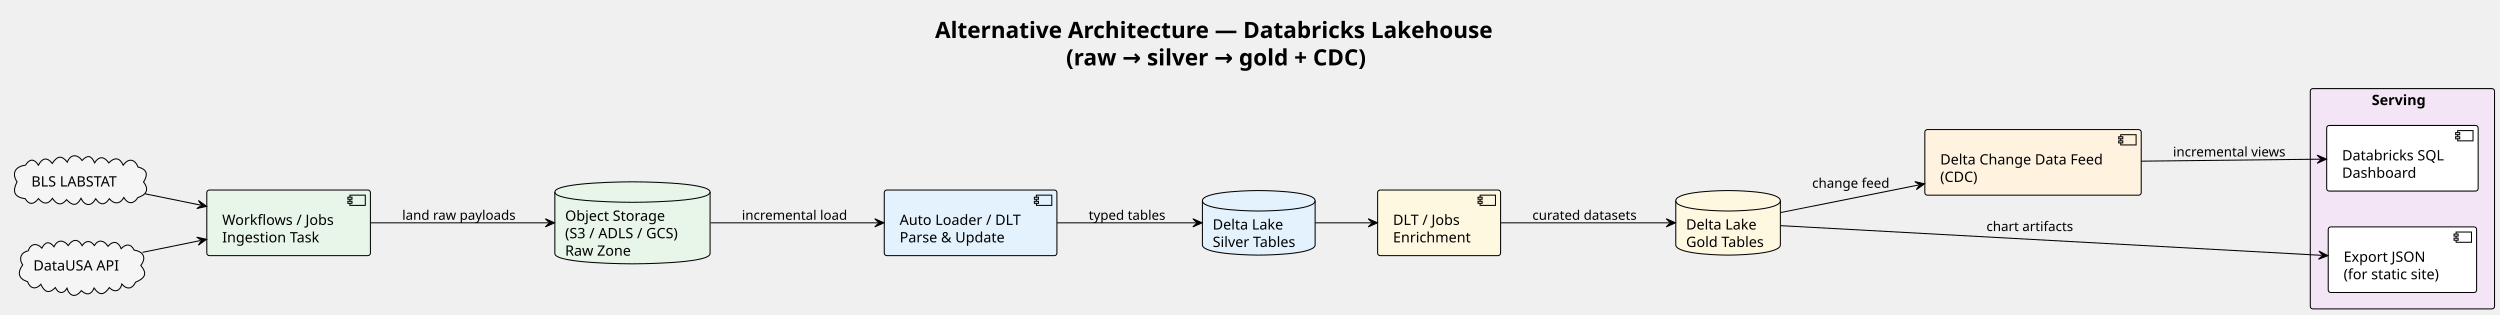
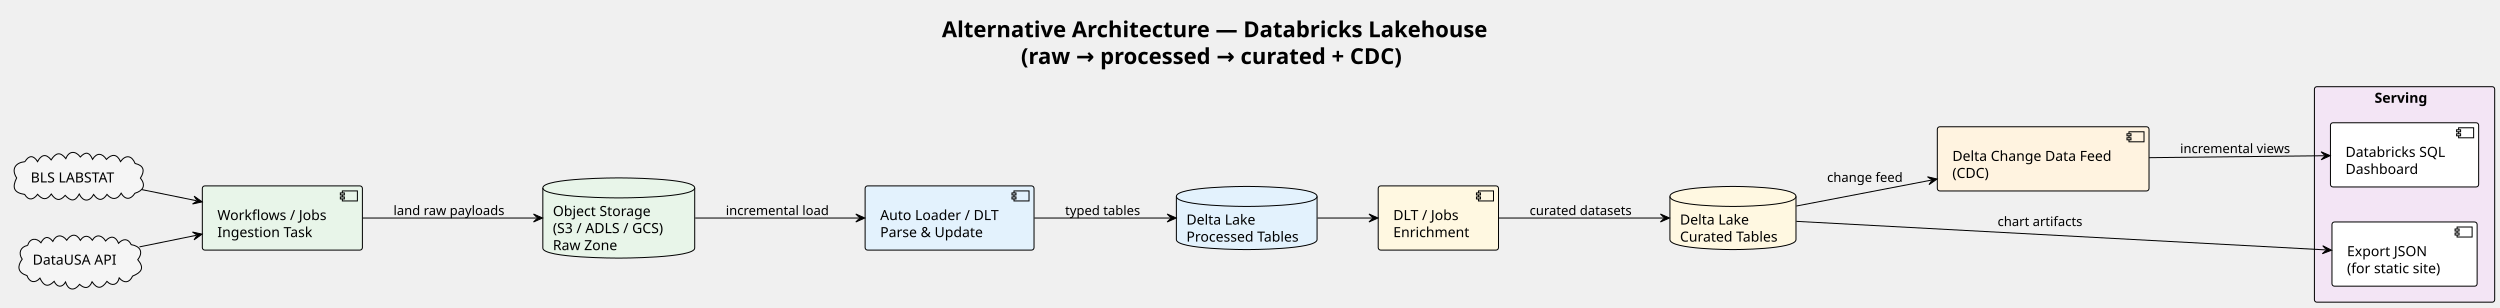
- <svg xmlns="http://www.w3.org/2000/svg" contentStyleType="text/css" data-diagram-type="DESCRIPTION" height="307px" preserveAspectRatio="none" style="width:2440px;height:307px;background:#FFFFFF;" version="1.1" viewBox="0 0 2440 307" width="2440px" zoomAndPan="magnify">
+ <svg xmlns="http://www.w3.org/2000/svg" contentStyleType="text/css" data-diagram-type="DESCRIPTION" height="307px" preserveAspectRatio="none" style="width:2494px;height:307px;background:#FFFFFF;" version="1.1" viewBox="0 0 2494 307" width="2494px" zoomAndPan="magnify">
  <defs />
  <g>
    <g class="title" data-source-line="3">
-       <text fill="#000000" font-family="Verdana" font-size="22" font-weight="bold" lengthAdjust="spacing" textLength="606.493" x="912.587" y="37.118">Alternative Architecture — Databricks Lakehouse</text>
-       <text fill="#000000" font-family="Verdana" font-size="22" font-weight="bold" lengthAdjust="spacing" textLength="350.711" x="1040.479" y="63.855">(raw → silver → gold + CDC)</text>
+       <text fill="#000000" font-family="Verdana" font-size="22" font-weight="bold" lengthAdjust="spacing" textLength="606.493" x="939.602" y="37.118">Alternative Architecture — Databricks Lakehouse</text>
+       <text fill="#000000" font-family="Verdana" font-size="22" font-weight="bold" lengthAdjust="spacing" textLength="448.723" x="1018.488" y="63.855">(raw → processed → curated + CDC)</text>
    </g>
    <g class="cluster" data-qualified-name="Serving" data-source-line="17" id="ent0011">
-       <rect fill="#F3E5F5" height="215" rx="2.5" ry="2.5" style="stroke:#000000;stroke-width:1;" width="179.83" x="2254.838" y="86.475" />
-       <text fill="#000000" font-family="Verdana" font-size="14" font-weight="bold" lengthAdjust="spacing" textLength="59.849" x="2314.829" y="102.55">Serving</text>
+       <rect fill="#F3E5F5" height="215" rx="2.5" ry="2.5" style="stroke:#000000;stroke-width:1;" width="179.84" x="2308.858" y="86.475" />
+       <text fill="#000000" font-family="Verdana" font-size="14" font-weight="bold" lengthAdjust="spacing" textLength="59.849" x="2368.854" y="102.55">Serving</text>
    </g>
    <g class="entity" data-qualified-name="Serving.DBSQL" data-source-line="18" id="ent0012">
-       <rect fill="#FFFFFF" height="64.029" rx="2.5" ry="2.5" style="stroke:#000000;stroke-width:1;" width="147.837" x="2270.838" y="122.465" />
-       <rect fill="#FFFFFF" height="10" style="stroke:#000000;stroke-width:1;" width="15" x="2398.675" y="127.465" />
-       <rect fill="#FFFFFF" height="2" style="stroke:#000000;stroke-width:1;" width="4" x="2396.675" y="129.465" />
-       <rect fill="#FFFFFF" height="2" style="stroke:#000000;stroke-width:1;" width="4" x="2396.675" y="133.465" />
-       <text fill="#000000" font-family="Verdana" font-size="14" lengthAdjust="spacing" textLength="107.837" x="2285.838" y="156.54">Databricks SQL</text>
-       <text fill="#000000" font-family="Verdana" font-size="14" lengthAdjust="spacing" textLength="75.674" x="2285.838" y="173.554">Dashboard</text>
+       <rect fill="#FFFFFF" height="64.029" rx="2.5" ry="2.5" style="stroke:#000000;stroke-width:1;" width="147.837" x="2324.858" y="122.465" />
+       <rect fill="#FFFFFF" height="10" style="stroke:#000000;stroke-width:1;" width="15" x="2452.695" y="127.465" />
+       <rect fill="#FFFFFF" height="2" style="stroke:#000000;stroke-width:1;" width="4" x="2450.695" y="129.465" />
+       <rect fill="#FFFFFF" height="2" style="stroke:#000000;stroke-width:1;" width="4" x="2450.695" y="133.465" />
+       <text fill="#000000" font-family="Verdana" font-size="14" lengthAdjust="spacing" textLength="107.837" x="2339.858" y="156.54">Databricks SQL</text>
+       <text fill="#000000" font-family="Verdana" font-size="14" lengthAdjust="spacing" textLength="75.674" x="2339.858" y="173.554">Dashboard</text>
    </g>
    <g class="entity" data-qualified-name="Serving.Export" data-source-line="19" id="ent0013">
-       <rect fill="#FFFFFF" height="64.029" rx="2.5" ry="2.5" style="stroke:#000000;stroke-width:1;" width="144.815" x="2272.348" y="221.465" />
-       <rect fill="#FFFFFF" height="10" style="stroke:#000000;stroke-width:1;" width="15" x="2397.164" y="226.465" />
-       <rect fill="#FFFFFF" height="2" style="stroke:#000000;stroke-width:1;" width="4" x="2395.164" y="228.465" />
-       <rect fill="#FFFFFF" height="2" style="stroke:#000000;stroke-width:1;" width="4" x="2395.164" y="232.465" />
-       <text fill="#000000" font-family="Verdana" font-size="14" lengthAdjust="spacing" textLength="88.197" x="2287.348" y="255.54">Export JSON</text>
-       <text fill="#000000" font-family="Verdana" font-size="14" lengthAdjust="spacing" textLength="104.815" x="2287.348" y="272.555">(for static site)</text>
+       <rect fill="#FFFFFF" height="64.029" rx="2.5" ry="2.5" style="stroke:#000000;stroke-width:1;" width="144.815" x="2326.368" y="221.465" />
+       <rect fill="#FFFFFF" height="10" style="stroke:#000000;stroke-width:1;" width="15" x="2451.184" y="226.465" />
+       <rect fill="#FFFFFF" height="2" style="stroke:#000000;stroke-width:1;" width="4" x="2449.184" y="228.465" />
+       <rect fill="#FFFFFF" height="2" style="stroke:#000000;stroke-width:1;" width="4" x="2449.184" y="232.465" />
+       <text fill="#000000" font-family="Verdana" font-size="14" lengthAdjust="spacing" textLength="88.197" x="2341.368" y="255.54">Export JSON</text>
+       <text fill="#000000" font-family="Verdana" font-size="14" lengthAdjust="spacing" textLength="104.815" x="2341.368" y="272.555">(for static site)</text>
    </g>
    <g class="entity" data-qualified-name="BLS" data-source-line="5" id="ent0002">
      <path d="M24.897,161.273 C28.819,154.68 33.494,154.692 37.472,161.219 C41.006,154.46 45.783,152.781 51.031,159.494 C55.577,152.507 59.914,150.934 65.688,158.236 C68.822,150.234 75.406,150.307 80.15,156.608 C85.603,150.724 89.315,151.912 92.318,158.921 C96.693,151.983 101.882,152.656 106.176,159.006 C111.667,153.308 116.795,153.527 120.224,161.176 C125.408,154.055 131.549,155.032 134.768,163.063 C143.786,165.207 144.65,170.561 140.089,177.656 C146.031,185.149 142.546,190.383 134.567,192.8 C130.489,199.338 124.916,199.676 120.864,192.774 C117.175,199.418 111.467,199.672 106.732,193.971 C102.383,200.572 97.829,200.48 93.407,194.046 C89.14,201.704 82.841,201.357 79.045,193.606 C74.838,201.551 70.506,200.799 65.025,194.897 C59.636,201.255 55.371,199.746 51.165,193.587 C46.68,200.121 42.22,199.276 37.494,193.863 C33.503,199.22 28.68,200.751 24.602,193.957 C13.496,192.315 12.016,186.755 16.607,177.491 C11,168.734 15.319,162.268 24.897,161.273" fill="#F5F5F5" style="stroke:#000000;stroke-width:1;" />
      <text fill="#000000" font-family="Verdana" font-size="14" lengthAdjust="spacing" textLength="95.238" x="30.598" y="182.04">BLS LABSTAT</text>
    </g>
    <g class="entity" data-qualified-name="DataUSA" data-source-line="6" id="ent0003">
      <path d="M27.555,244.855 C29.741,237.595 36.114,236.832 40.85,242.16 C44.16,236.024 47.989,234.875 52.684,240.802 C56.045,233.686 62.118,233.784 66.57,239.635 C70.751,233.451 76.097,232.49 80.185,239.73 C83.784,234.341 88.409,234.459 92.104,239.621 C96.272,232.922 101.897,234.799 105.346,240.395 C110.451,234.5 115.441,235.734 118.265,242.688 C122.669,237.934 127.726,237.548 130.902,244.065 C139.635,245.439 143.401,251.283 137.426,259.058 C144.573,267.57 140.847,271.891 132.261,275.445 C129.13,282.278 123.789,282.929 118.931,277.292 C117.313,284.322 111.71,285.909 106.677,280.717 C101.696,287.892 97.255,289.018 91.845,281.14 C88.925,287.974 84.668,288.446 79.375,283.695 C74.106,290.666 68.09,289.689 65.354,281.372 C61.913,287.397 56.749,286.589 54.023,280.692 C47.45,287.363 43.284,284.787 39.862,277.496 C34.942,283.046 29.359,281.777 26.9,274.924 C17.595,271.956 16.952,265.712 22.127,258.529 C18.067,252.69 20.263,246.186 27.555,244.855" fill="#F5F5F5" style="stroke:#000000;stroke-width:1;" />
      <text fill="#000000" font-family="Verdana" font-size="14" lengthAdjust="spacing" textLength="91.335" x="32.548" y="264.04">DataUSA API</text>
    </g>
    <g class="entity" data-qualified-name="Raw" data-source-line="8" id="ent0004">
      <path d="M541.528,187.455 C541.528,177.455 617.283,177.455 617.283,177.455 C617.283,177.455 693.038,177.455 693.038,187.455 L693.038,247.499 C693.038,257.499 617.283,257.499 617.283,257.499 C617.283,257.499 541.528,257.499 541.528,247.499 L541.528,187.455" fill="#E8F5E9" style="stroke:#000000;stroke-width:1;" />
      <path d="M541.528,187.455 C541.528,197.455 617.283,197.455 617.283,197.455 C617.283,197.455 693.038,197.455 693.038,187.455" fill="none" style="stroke:#000000;stroke-width:1;" />
      <text fill="#000000" font-family="Verdana" font-size="14" lengthAdjust="spacing" textLength="105.663" x="551.528" y="215.53">Object Storage</text>
      <text fill="#000000" font-family="Verdana" font-size="14" lengthAdjust="spacing" textLength="131.51" x="551.528" y="232.544">(S3 / ADLS / GCS)</text>
      <text fill="#000000" font-family="Verdana" font-size="14" lengthAdjust="spacing" textLength="69.809" x="551.528" y="249.559">Raw Zone</text>
    </g>
-     <g class="entity" data-qualified-name="Silver" data-source-line="9" id="ent0005">
-       <path d="M1173.548,195.965 C1173.548,185.965 1228.553,185.965 1228.553,185.965 C1228.553,185.965 1283.557,185.965 1283.557,195.965 L1283.557,238.994 C1283.557,248.994 1228.553,248.994 1228.553,248.994 C1228.553,248.994 1173.548,248.994 1173.548,238.994 L1173.548,195.965" fill="#E3F2FD" style="stroke:#000000;stroke-width:1;" />
-       <path d="M1173.548,195.965 C1173.548,205.965 1228.553,205.965 1228.553,205.965 C1228.553,205.965 1283.557,205.965 1283.557,195.965" fill="none" style="stroke:#000000;stroke-width:1;" />
+     <g class="entity" data-qualified-name="Processed" data-source-line="9" id="ent0005">
+       <path d="M1173.548,195.965 C1173.548,185.965 1243.725,185.965 1243.725,185.965 C1243.725,185.965 1313.902,185.965 1313.902,195.965 L1313.902,238.994 C1313.902,248.994 1243.725,248.994 1243.725,248.994 C1243.725,248.994 1173.548,248.994 1173.548,238.994 L1173.548,195.965" fill="#E3F2FD" style="stroke:#000000;stroke-width:1;" />
+       <path d="M1173.548,195.965 C1173.548,205.965 1243.725,205.965 1243.725,205.965 C1243.725,205.965 1313.902,205.965 1313.902,195.965" fill="none" style="stroke:#000000;stroke-width:1;" />
      <text fill="#000000" font-family="Verdana" font-size="14" lengthAdjust="spacing" textLength="74.642" x="1183.548" y="224.04">Delta Lake</text>
-       <text fill="#000000" font-family="Verdana" font-size="14" lengthAdjust="spacing" textLength="90.009" x="1183.548" y="241.054">Silver Tables</text>
+       <text fill="#000000" font-family="Verdana" font-size="14" lengthAdjust="spacing" textLength="120.353" x="1183.548" y="241.054">Processed Tables</text>
    </g>
-     <g class="entity" data-qualified-name="Gold" data-source-line="10" id="ent0006">
-       <path d="M1635.568,195.965 C1635.568,185.965 1686.604,185.965 1686.604,185.965 C1686.604,185.965 1737.64,185.965 1737.64,195.965 L1737.64,238.994 C1737.64,248.994 1686.604,248.994 1686.604,248.994 C1686.604,248.994 1635.568,248.994 1635.568,238.994 L1635.568,195.965" fill="#FFF8E1" style="stroke:#000000;stroke-width:1;" />
-       <path d="M1635.568,195.965 C1635.568,205.965 1686.604,205.965 1686.604,205.965 C1686.604,205.965 1737.64,205.965 1737.64,195.965" fill="none" style="stroke:#000000;stroke-width:1;" />
-       <text fill="#000000" font-family="Verdana" font-size="14" lengthAdjust="spacing" textLength="74.642" x="1645.568" y="224.04">Delta Lake</text>
-       <text fill="#000000" font-family="Verdana" font-size="14" lengthAdjust="spacing" textLength="82.072" x="1645.568" y="241.054">Gold Tables</text>
+     <g class="entity" data-qualified-name="Curated" data-source-line="10" id="ent0006">
+       <path d="M1665.918,195.965 C1665.918,185.965 1728.794,185.965 1728.794,185.965 C1728.794,185.965 1791.67,185.965 1791.67,195.965 L1791.67,238.994 C1791.67,248.994 1728.794,248.994 1728.794,248.994 C1728.794,248.994 1665.918,248.994 1665.918,238.994 L1665.918,195.965" fill="#FFF8E1" style="stroke:#000000;stroke-width:1;" />
+       <path d="M1665.918,195.965 C1665.918,205.965 1728.794,205.965 1728.794,205.965 C1728.794,205.965 1791.67,205.965 1791.67,195.965" fill="none" style="stroke:#000000;stroke-width:1;" />
+       <text fill="#000000" font-family="Verdana" font-size="14" lengthAdjust="spacing" textLength="74.642" x="1675.918" y="224.04">Delta Lake</text>
+       <text fill="#000000" font-family="Verdana" font-size="14" lengthAdjust="spacing" textLength="105.752" x="1675.918" y="241.054">Curated Tables</text>
    </g>
    <g class="entity" data-qualified-name="Ingest" data-source-line="12" id="ent0007">
      <rect fill="#E8F5E9" height="64.029" rx="2.5" ry="2.5" style="stroke:#000000;stroke-width:1;" width="159.69" x="201.838" y="185.465" />
      <rect fill="#E8F5E9" height="10" style="stroke:#000000;stroke-width:1;" width="15" x="341.529" y="190.465" />
      <rect fill="#E8F5E9" height="2" style="stroke:#000000;stroke-width:1;" width="4" x="339.529" y="192.465" />
      <rect fill="#E8F5E9" height="2" style="stroke:#000000;stroke-width:1;" width="4" x="339.529" y="196.465" />
      <text fill="#000000" font-family="Verdana" font-size="14" lengthAdjust="spacing" textLength="119.69" x="216.838" y="219.54">Workflows / Jobs</text>
      <text fill="#000000" font-family="Verdana" font-size="14" lengthAdjust="spacing" textLength="103.359" x="216.838" y="236.554">Ingestion Task</text>
    </g>
    <g class="entity" data-qualified-name="Parse" data-source-line="13" id="ent0008">
      <rect fill="#E3F2FD" height="64.029" rx="2.5" ry="2.5" style="stroke:#000000;stroke-width:1;" width="168.509" x="863.038" y="185.465" />
      <rect fill="#E3F2FD" height="10" style="stroke:#000000;stroke-width:1;" width="15" x="1011.547" y="190.465" />
      <rect fill="#E3F2FD" height="2" style="stroke:#000000;stroke-width:1;" width="4" x="1009.547" y="192.465" />
      <rect fill="#E3F2FD" height="2" style="stroke:#000000;stroke-width:1;" width="4" x="1009.547" y="196.465" />
      <text fill="#000000" font-family="Verdana" font-size="14" lengthAdjust="spacing" textLength="128.509" x="878.038" y="219.54">Auto Loader / DLT</text>
      <text fill="#000000" font-family="Verdana" font-size="14" lengthAdjust="spacing" textLength="108.432" x="878.038" y="236.554">Parse &amp; Update</text>
    </g>
    <g class="entity" data-qualified-name="Enrich" data-source-line="14" id="ent0009">
-       <rect fill="#FFF8E1" height="64.029" rx="2.5" ry="2.5" style="stroke:#000000;stroke-width:1;" width="120.015" x="1344.558" y="185.465" />
-       <rect fill="#FFF8E1" height="10" style="stroke:#000000;stroke-width:1;" width="15" x="1444.573" y="190.465" />
-       <rect fill="#FFF8E1" height="2" style="stroke:#000000;stroke-width:1;" width="4" x="1442.573" y="192.465" />
-       <rect fill="#FFF8E1" height="2" style="stroke:#000000;stroke-width:1;" width="4" x="1442.573" y="196.465" />
-       <text fill="#000000" font-family="Verdana" font-size="14" lengthAdjust="spacing" textLength="74.286" x="1359.558" y="219.54">DLT / Jobs</text>
-       <text fill="#000000" font-family="Verdana" font-size="14" lengthAdjust="spacing" textLength="80.015" x="1359.558" y="236.554">Enrichment</text>
+       <rect fill="#FFF8E1" height="64.029" rx="2.5" ry="2.5" style="stroke:#000000;stroke-width:1;" width="120.015" x="1374.898" y="185.465" />
+       <rect fill="#FFF8E1" height="10" style="stroke:#000000;stroke-width:1;" width="15" x="1474.913" y="190.465" />
+       <rect fill="#FFF8E1" height="2" style="stroke:#000000;stroke-width:1;" width="4" x="1472.913" y="192.465" />
+       <rect fill="#FFF8E1" height="2" style="stroke:#000000;stroke-width:1;" width="4" x="1472.913" y="196.465" />
+       <text fill="#000000" font-family="Verdana" font-size="14" lengthAdjust="spacing" textLength="74.286" x="1389.898" y="219.54">DLT / Jobs</text>
+       <text fill="#000000" font-family="Verdana" font-size="14" lengthAdjust="spacing" textLength="80.015" x="1389.898" y="236.554">Enrichment</text>
    </g>
    <g class="entity" data-qualified-name="CDF" data-source-line="15" id="ent0010">
-       <rect fill="#FFF3E0" height="64.029" rx="2.5" ry="2.5" style="stroke:#000000;stroke-width:1;" width="211.192" x="1878.638" y="126.465" />
-       <rect fill="#FFF3E0" height="10" style="stroke:#000000;stroke-width:1;" width="15" x="2069.831" y="131.465" />
-       <rect fill="#FFF3E0" height="2" style="stroke:#000000;stroke-width:1;" width="4" x="2067.831" y="133.465" />
-       <rect fill="#FFF3E0" height="2" style="stroke:#000000;stroke-width:1;" width="4" x="2067.831" y="137.465" />
-       <text fill="#000000" font-family="Verdana" font-size="14" lengthAdjust="spacing" textLength="171.192" x="1893.638" y="160.54">Delta Change Data Feed</text>
-       <text fill="#000000" font-family="Verdana" font-size="14" lengthAdjust="spacing" textLength="43.053" x="1893.638" y="177.554">(CDC)</text>
+       <rect fill="#FFF3E0" height="64.029" rx="2.5" ry="2.5" style="stroke:#000000;stroke-width:1;" width="211.192" x="1932.668" y="126.465" />
+       <rect fill="#FFF3E0" height="10" style="stroke:#000000;stroke-width:1;" width="15" x="2123.861" y="131.465" />
+       <rect fill="#FFF3E0" height="2" style="stroke:#000000;stroke-width:1;" width="4" x="2121.861" y="133.465" />
+       <rect fill="#FFF3E0" height="2" style="stroke:#000000;stroke-width:1;" width="4" x="2121.861" y="137.465" />
+       <text fill="#000000" font-family="Verdana" font-size="14" lengthAdjust="spacing" textLength="171.192" x="1947.668" y="160.54">Delta Change Data Feed</text>
+       <text fill="#000000" font-family="Verdana" font-size="14" lengthAdjust="spacing" textLength="43.053" x="1947.668" y="177.554">(CDC)</text>
    </g>
    <g class="link" data-entity-1="ent0002" data-entity-2="ent0007" data-link-type="dependency" data-source-line="22" id="lnk14">
      <path d="M141.308,189.115 C160.388,192.995 175.759,196.118 195.809,200.198" fill="none" id="BLS-to-Ingest" style="stroke:#000000;stroke-width:1;" />
      <polygon fill="#000000" points="201.688,201.395,193.667,195.68,196.789,200.398,192.071,203.52,201.688,201.395" style="stroke:#000000;stroke-width:1;" />
    </g>
    <g class="link" data-entity-1="ent0003" data-entity-2="ent0007" data-link-type="dependency" data-source-line="23" id="lnk15">
      <path d="M139.118,246.285 C158.718,242.295 174.929,239.004 195.719,234.764" fill="none" id="DataUSA-to-Ingest" style="stroke:#000000;stroke-width:1;" />
      <polygon fill="#000000" points="201.598,233.565,191.98,231.444,196.699,234.564,193.579,239.282,201.598,233.565" style="stroke:#000000;stroke-width:1;" />
    </g>
    <g class="link" data-entity-1="ent0007" data-entity-2="ent0004" data-link-type="dependency" data-source-line="24" id="lnk16">
      <path d="M361.738,217.475 C416.078,217.475 481.778,217.475 535.228,217.475" fill="none" id="Ingest-to-Raw" style="stroke:#000000;stroke-width:1;" />
      <polygon fill="#000000" points="541.228,217.475,532.228,213.475,536.228,217.475,532.228,221.475,541.228,217.475" style="stroke:#000000;stroke-width:1;" />
      <text fill="#000000" font-family="Verdana" font-size="13" lengthAdjust="spacing" textLength="118.574" x="392.528" y="214.544">land raw payloads</text>
    </g>
    <g class="link" data-entity-1="ent0004" data-entity-2="ent0008" data-link-type="dependency" data-source-line="25" id="lnk17">
      <path d="M693.538,217.475 C744.038,217.475 804.598,217.475 856.748,217.475" fill="none" id="Raw-to-Parse" style="stroke:#000000;stroke-width:1;" />
      <polygon fill="#000000" points="862.748,217.475,853.748,213.475,857.748,217.475,853.748,221.475,862.748,217.475" style="stroke:#000000;stroke-width:1;" />
      <text fill="#000000" font-family="Verdana" font-size="13" lengthAdjust="spacing" textLength="108.907" x="724.038" y="214.544">incremental load</text>
    </g>
    <g class="link" data-entity-1="ent0008" data-entity-2="ent0005" data-link-type="dependency" data-source-line="26" id="lnk18">
-       <path d="M1031.698,217.475 C1077.508,217.475 1126.998,217.475 1167.208,217.475" fill="none" id="Parse-to-Silver" style="stroke:#000000;stroke-width:1;" />
-       <polygon fill="#000000" points="1173.208,217.475,1164.208,213.475,1168.208,217.475,1164.208,221.475,1173.208,217.475" style="stroke:#000000;stroke-width:1;" />
+       <path d="M1031.878,217.475 C1076.588,217.475 1124.998,217.475 1167.348,217.475" fill="none" id="Parse-to-Processed" style="stroke:#000000;stroke-width:1;" />
+       <polygon fill="#000000" points="1173.348,217.475,1164.348,213.475,1168.348,217.475,1164.348,221.475,1173.348,217.475" style="stroke:#000000;stroke-width:1;" />
      <text fill="#000000" font-family="Verdana" font-size="13" lengthAdjust="spacing" textLength="80.444" x="1062.548" y="214.544">typed tables</text>
    </g>
    <g class="link" data-entity-1="ent0005" data-entity-2="ent0009" data-link-type="dependency" data-source-line="27" id="lnk19">
-       <path d="M1283.658,217.475 C1302.908,217.475 1318.688,217.475 1338.348,217.475" fill="none" id="Silver-to-Enrich" style="stroke:#000000;stroke-width:1;" />
-       <polygon fill="#000000" points="1344.348,217.475,1335.348,213.475,1339.348,217.475,1335.348,221.475,1344.348,217.475" style="stroke:#000000;stroke-width:1;" />
+       <path d="M1314.358,217.475 C1334.168,217.475 1349.548,217.475 1368.678,217.475" fill="none" id="Processed-to-Enrich" style="stroke:#000000;stroke-width:1;" />
+       <polygon fill="#000000" points="1374.678,217.475,1365.678,213.475,1369.678,217.475,1365.678,221.475,1374.678,217.475" style="stroke:#000000;stroke-width:1;" />
    </g>
    <g class="link" data-entity-1="ent0009" data-entity-2="ent0006" data-link-type="dependency" data-source-line="28" id="lnk20">
-       <path d="M1464.948,217.475 C1515.528,217.475 1581.388,217.475 1629.208,217.475" fill="none" id="Enrich-to-Gold" style="stroke:#000000;stroke-width:1;" />
-       <polygon fill="#000000" points="1635.208,217.475,1626.208,213.475,1630.208,217.475,1626.208,221.475,1635.208,217.475" style="stroke:#000000;stroke-width:1;" />
-       <text fill="#000000" font-family="Verdana" font-size="13" lengthAdjust="spacing" textLength="109.142" x="1495.568" y="214.544">curated datasets</text>
+       <path d="M1495.328,217.475 C1544.828,217.475 1609.128,217.475 1659.428,217.475" fill="none" id="Enrich-to-Curated" style="stroke:#000000;stroke-width:1;" />
+       <polygon fill="#000000" points="1665.428,217.475,1656.428,213.475,1660.428,217.475,1656.428,221.475,1665.428,217.475" style="stroke:#000000;stroke-width:1;" />
+       <text fill="#000000" font-family="Verdana" font-size="13" lengthAdjust="spacing" textLength="109.142" x="1525.918" y="214.544">curated datasets</text>
    </g>
    <g class="link" data-entity-1="ent0006" data-entity-2="ent0010" data-link-type="dependency" data-source-line="29" id="lnk21">
-       <path d="M1738.088,207.395 C1776.518,199.735 1824.854,190.078 1872.534,180.568" fill="none" id="Gold-to-CDF" style="stroke:#000000;stroke-width:1;" />
-       <polygon fill="#000000" points="1878.418,179.395,1868.81,177.232,1873.515,180.373,1870.374,185.078,1878.418,179.395" style="stroke:#000000;stroke-width:1;" />
-       <text fill="#000000" font-family="Verdana" font-size="13" lengthAdjust="spacing" textLength="79.606" x="1768.638" y="183.274">change feed</text>
+       <path d="M1792.008,205.535 C1832.288,197.805 1879.836,188.686 1926.556,179.716" fill="none" id="Curated-to-CDF" style="stroke:#000000;stroke-width:1;" />
+       <polygon fill="#000000" points="1932.448,178.585,1922.855,176.353,1927.538,179.527,1924.364,184.21,1932.448,178.585" style="stroke:#000000;stroke-width:1;" />
+       <text fill="#000000" font-family="Verdana" font-size="13" lengthAdjust="spacing" textLength="79.606" x="1822.668" y="181.514">change feed</text>
    </g>
    <g class="link" data-entity-1="ent0010" data-entity-2="ent0012" data-link-type="dependency" data-source-line="30" id="lnk22">
-       <path d="M2089.898,157.305 C2147.868,156.665 2212.519,155.941 2264.549,155.362" fill="none" id="CDF-to-DBSQL" style="stroke:#000000;stroke-width:1;" />
-       <polygon fill="#000000" points="2270.548,155.295,2261.504,151.395,2265.548,155.35,2261.593,159.395,2270.548,155.295" style="stroke:#000000;stroke-width:1;" />
-       <text fill="#000000" font-family="Verdana" font-size="13" lengthAdjust="spacing" textLength="117.959" x="2120.838" y="152.724">incremental views</text>
+       <path d="M2143.918,157.305 C2201.898,156.665 2266.539,155.941 2318.569,155.362" fill="none" id="CDF-to-DBSQL" style="stroke:#000000;stroke-width:1;" />
+       <polygon fill="#000000" points="2324.568,155.295,2315.524,151.395,2319.568,155.35,2315.613,159.395,2324.568,155.295" style="stroke:#000000;stroke-width:1;" />
+       <text fill="#000000" font-family="Verdana" font-size="13" lengthAdjust="spacing" textLength="117.959" x="2174.858" y="152.724">incremental views</text>
    </g>
    <g class="link" data-entity-1="ent0006" data-entity-2="ent0013" data-link-type="dependency" data-source-line="31" id="lnk23">
-       <path d="M1737.998,220.245 C1853.608,226.585 2132.207,241.866 2266.027,249.206" fill="none" id="Gold-to-Export" style="stroke:#000000;stroke-width:1;" />
-       <polygon fill="#000000" points="2272.018,249.535,2263.251,245.048,2267.026,249.261,2262.813,253.036,2272.018,249.535" style="stroke:#000000;stroke-width:1;" />
-       <text fill="#000000" font-family="Verdana" font-size="13" lengthAdjust="spacing" textLength="91.14" x="1938.738" y="225.514">chart artifacts</text>
+       <path d="M1792.028,220.825 C1916.238,227.525 2188.237,242.182 2319.947,249.282" fill="none" id="Curated-to-Export" style="stroke:#000000;stroke-width:1;" />
+       <polygon fill="#000000" points="2325.938,249.605,2317.166,245.126,2320.945,249.335,2316.736,253.114,2325.938,249.605" style="stroke:#000000;stroke-width:1;" />
+       <text fill="#000000" font-family="Verdana" font-size="13" lengthAdjust="spacing" textLength="91.14" x="1992.758" y="225.514">chart artifacts</text>
    </g>
  </g>
</svg>
